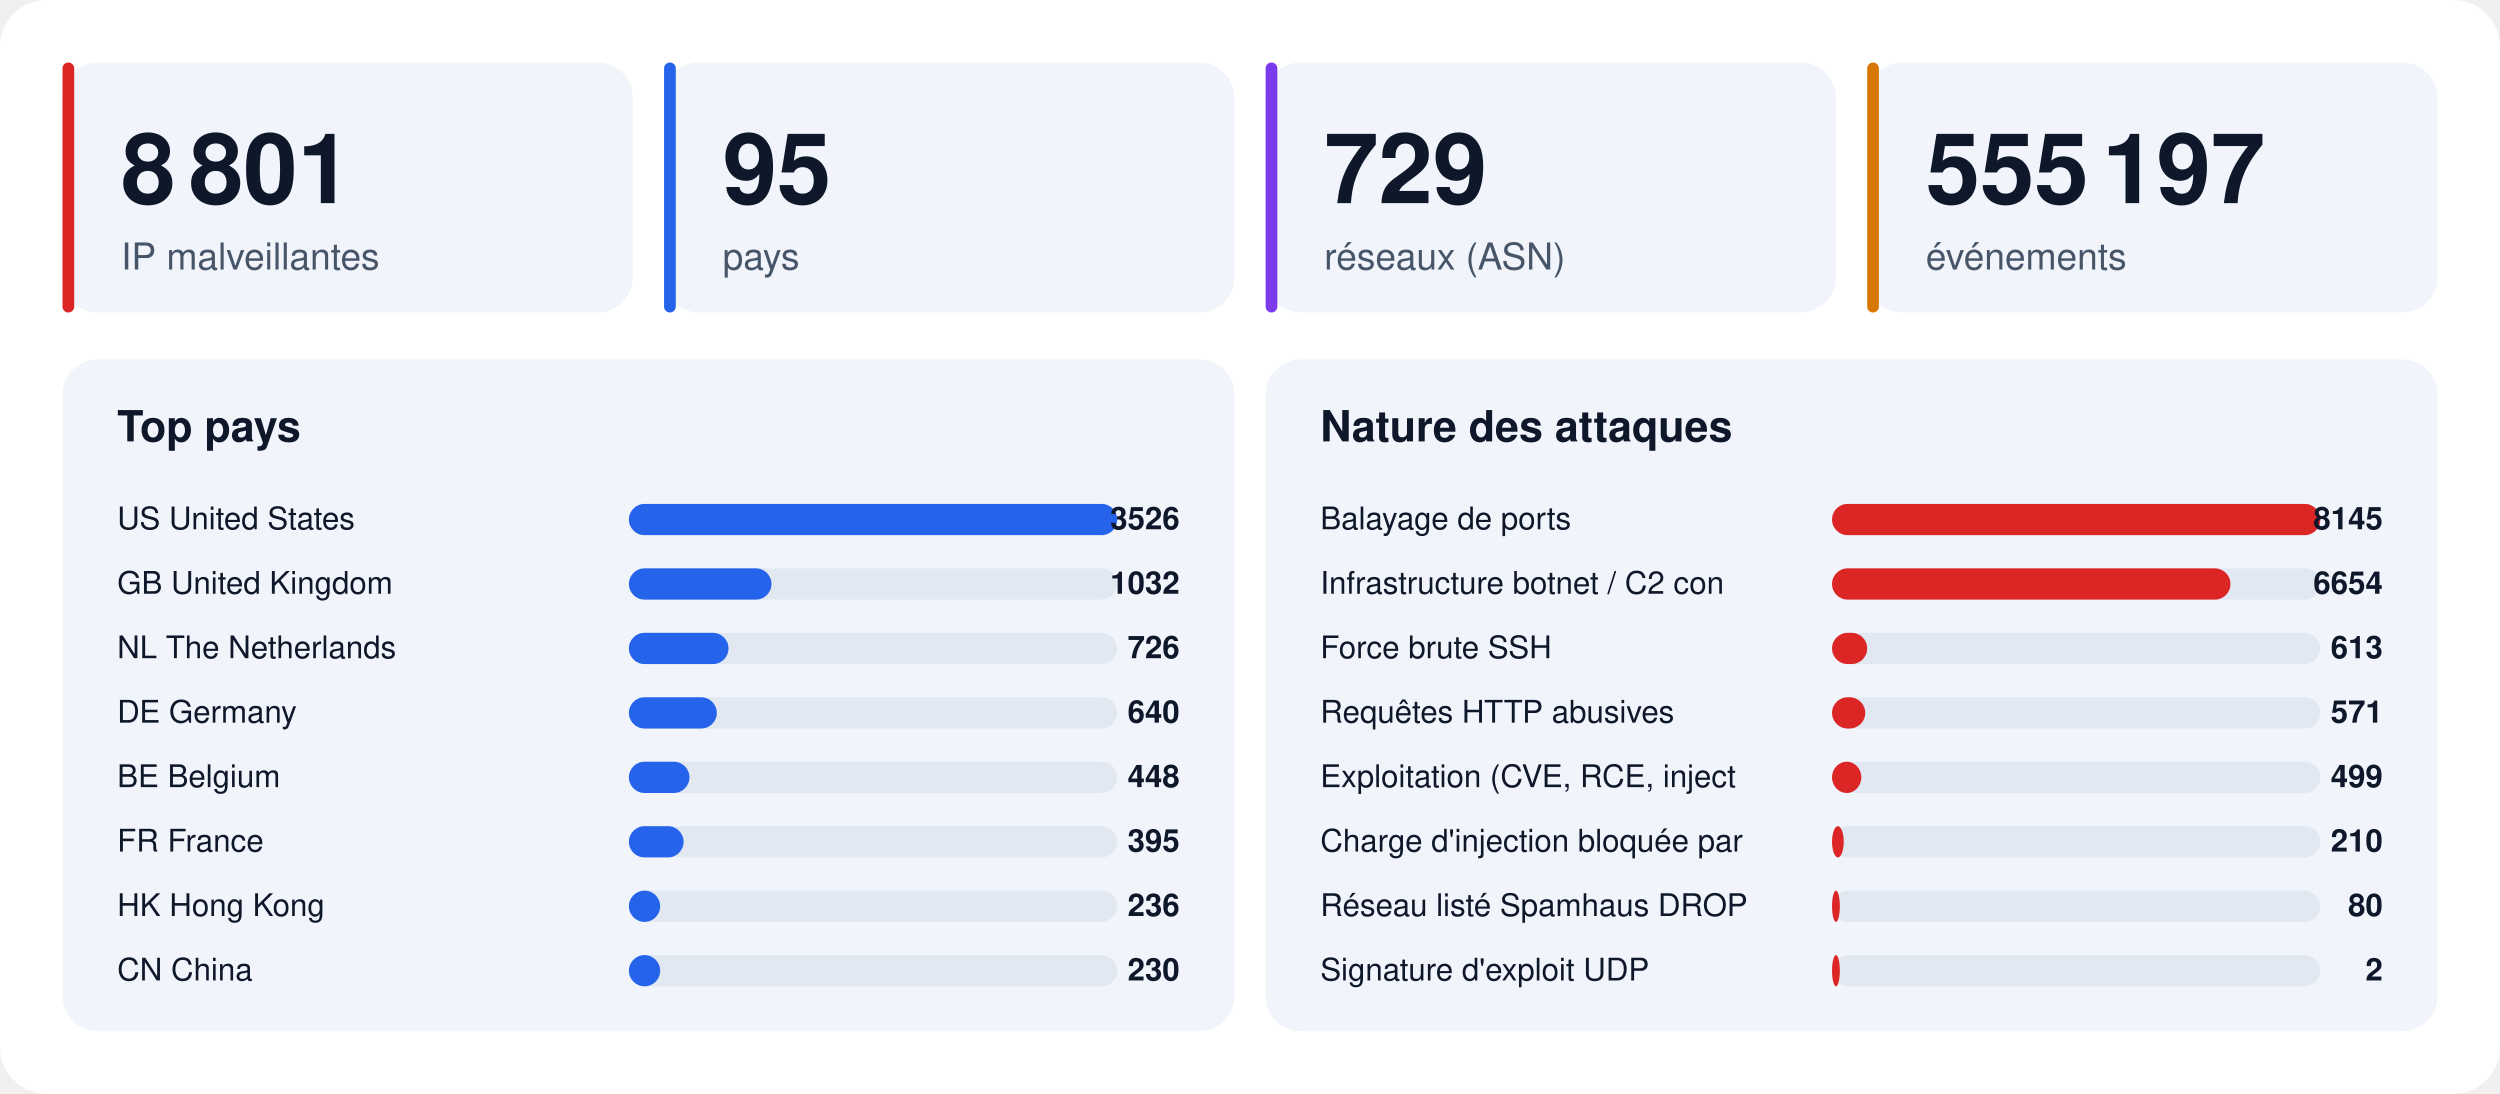
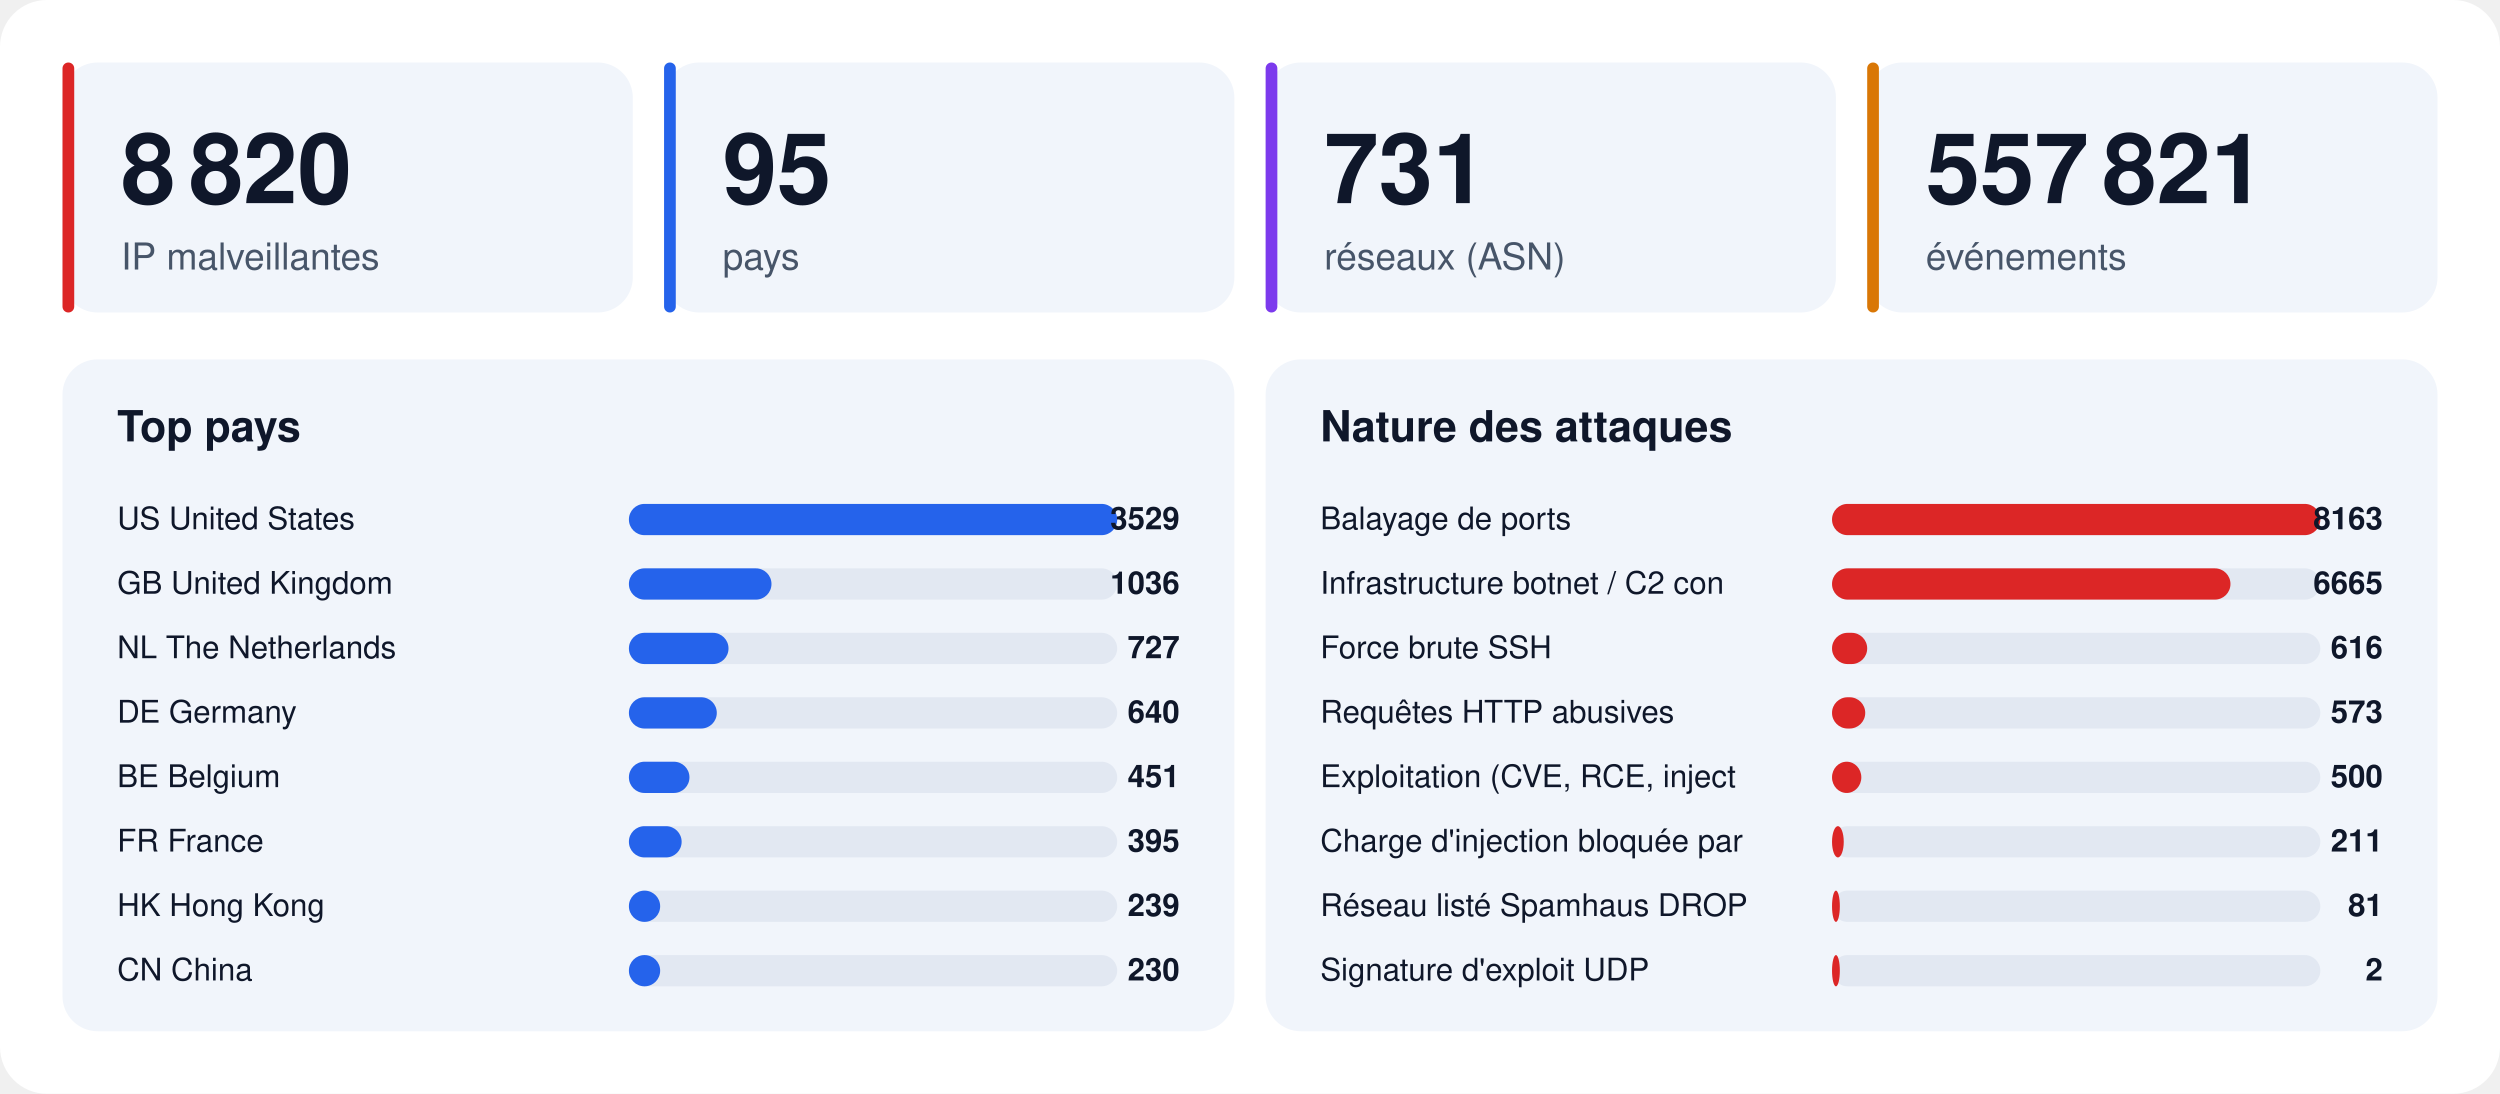
<svg xmlns="http://www.w3.org/2000/svg" width="1280" height="560" viewBox="0 0 1280 560" font-family="-apple-system,BlinkMacSystemFont,'Segoe UI',Helvetica,Arial,sans-serif">
  <rect width="1280" height="560" rx="24" fill="#ffffff" />
  <rect x="32" y="32" width="292" height="128" rx="18" fill="#f1f5fb" />
  <rect x="32" y="32" width="6" height="128" rx="3" fill="#dc2626" />
-   <text x="62" y="104" font-size="50" font-weight="800" fill="#0f172a">8 801</text>
+   <text x="62" y="104" font-size="50" font-weight="800" fill="#0f172a">8 820</text>
  <text x="62" y="138" font-size="19" fill="#475569">IP malveillantes</text>
  <rect x="340" y="32" width="292" height="128" rx="18" fill="#f1f5fb" />
  <rect x="340" y="32" width="6" height="128" rx="3" fill="#2563eb" />
  <text x="370" y="104" font-size="50" font-weight="800" fill="#0f172a">95</text>
  <text x="370" y="138" font-size="19" fill="#475569">pays</text>
  <rect x="648" y="32" width="292" height="128" rx="18" fill="#f1f5fb" />
  <rect x="648" y="32" width="6" height="128" rx="3" fill="#7c3aed" />
-   <text x="678" y="104" font-size="50" font-weight="800" fill="#0f172a">729</text>
+   <text x="678" y="104" font-size="50" font-weight="800" fill="#0f172a">731</text>
  <text x="678" y="138" font-size="19" fill="#475569">réseaux (ASN)</text>
  <rect x="956" y="32" width="292" height="128" rx="18" fill="#f1f5fb" />
  <rect x="956" y="32" width="6" height="128" rx="3" fill="#d97706" />
-   <text x="986" y="104" font-size="50" font-weight="800" fill="#0f172a">555 197</text>
+   <text x="986" y="104" font-size="50" font-weight="800" fill="#0f172a">557 821</text>
  <text x="986" y="138" font-size="19" fill="#475569">événements</text>
  <rect x="32" y="184" width="600" height="344" rx="18" fill="#f1f5fb" />
  <text x="60" y="226" font-size="22" font-weight="700" fill="#0f172a">Top pays</text>
  <text x="60" y="271" font-size="16" fill="#0f172a">US  United States</text>
  <rect x="322" y="258" width="250" height="16" rx="8" fill="#e2e8f2" />
  <rect x="322" y="258" width="250" height="16" rx="8" fill="#2563eb" />
-   <text x="604" y="271" font-size="16" font-weight="700" text-anchor="end" fill="#0f172a">3526</text>
+   <text x="604" y="271" font-size="16" font-weight="700" text-anchor="end" fill="#0f172a">3529</text>
  <text x="60" y="304" font-size="16" fill="#0f172a">GB  United Kingdom</text>
  <rect x="322" y="291" width="250" height="16" rx="8" fill="#e2e8f2" />
  <rect x="322" y="291" width="73" height="16" rx="8" fill="#2563eb" />
-   <text x="604" y="304" font-size="16" font-weight="700" text-anchor="end" fill="#0f172a">1032</text>
+   <text x="604" y="304" font-size="16" font-weight="700" text-anchor="end" fill="#0f172a">1036</text>
  <text x="60" y="337" font-size="16" fill="#0f172a">NL  The Netherlands</text>
  <rect x="322" y="324" width="250" height="16" rx="8" fill="#e2e8f2" />
  <rect x="322" y="324" width="51" height="16" rx="8" fill="#2563eb" />
-   <text x="604" y="337" font-size="16" font-weight="700" text-anchor="end" fill="#0f172a">726</text>
+   <text x="604" y="337" font-size="16" font-weight="700" text-anchor="end" fill="#0f172a">727</text>
  <text x="60" y="370" font-size="16" fill="#0f172a">DE  Germany</text>
  <rect x="322" y="357" width="250" height="16" rx="8" fill="#e2e8f2" />
  <rect x="322" y="357" width="45" height="16" rx="8" fill="#2563eb" />
  <text x="604" y="370" font-size="16" font-weight="700" text-anchor="end" fill="#0f172a">640</text>
  <text x="60" y="403" font-size="16" fill="#0f172a">BE  Belgium</text>
  <rect x="322" y="390" width="250" height="16" rx="8" fill="#e2e8f2" />
  <rect x="322" y="390" width="31" height="16" rx="8" fill="#2563eb" />
-   <text x="604" y="403" font-size="16" font-weight="700" text-anchor="end" fill="#0f172a">448</text>
+   <text x="604" y="403" font-size="16" font-weight="700" text-anchor="end" fill="#0f172a">451</text>
  <text x="60" y="436" font-size="16" fill="#0f172a">FR  France</text>
  <rect x="322" y="423" width="250" height="16" rx="8" fill="#e2e8f2" />
-   <rect x="322" y="423" width="28" height="16" rx="8" fill="#2563eb" />
+   <rect x="322" y="423" width="27" height="16" rx="8" fill="#2563eb" />
  <text x="604" y="436" font-size="16" font-weight="700" text-anchor="end" fill="#0f172a">395</text>
  <text x="60" y="469" font-size="16" fill="#0f172a">HK  Hong Kong</text>
  <rect x="322" y="456" width="250" height="16" rx="8" fill="#e2e8f2" />
  <rect x="322" y="456" width="16" height="16" rx="8" fill="#2563eb" />
-   <text x="604" y="469" font-size="16" font-weight="700" text-anchor="end" fill="#0f172a">236</text>
+   <text x="604" y="469" font-size="16" font-weight="700" text-anchor="end" fill="#0f172a">239</text>
  <text x="60" y="502" font-size="16" fill="#0f172a">CN  China</text>
  <rect x="322" y="489" width="250" height="16" rx="8" fill="#e2e8f2" />
  <rect x="322" y="489" width="16" height="16" rx="8" fill="#2563eb" />
  <text x="604" y="502" font-size="16" font-weight="700" text-anchor="end" fill="#0f172a">230</text>
  <rect x="648" y="184" width="600" height="344" rx="18" fill="#f1f5fb" />
  <text x="676" y="226" font-size="22" font-weight="700" fill="#0f172a">Nature des attaques</text>
  <text x="676" y="271" font-size="16" fill="#0f172a">Balayage de ports</text>
  <rect x="938" y="258" width="250" height="16" rx="8" fill="#e2e8f2" />
  <rect x="938" y="258" width="250" height="16" rx="8" fill="#dc2626" />
-   <text x="1220" y="271" font-size="16" font-weight="700" text-anchor="end" fill="#0f172a">8145</text>
+   <text x="1220" y="271" font-size="16" font-weight="700" text-anchor="end" fill="#0f172a">8163</text>
  <text x="676" y="304" font-size="16" fill="#0f172a">Infrastructure botnet / C2 con</text>
  <rect x="938" y="291" width="250" height="16" rx="8" fill="#e2e8f2" />
  <rect x="938" y="291" width="204" height="16" rx="8" fill="#dc2626" />
-   <text x="1220" y="304" font-size="16" font-weight="700" text-anchor="end" fill="#0f172a">6654</text>
+   <text x="1220" y="304" font-size="16" font-weight="700" text-anchor="end" fill="#0f172a">6665</text>
  <text x="676" y="337" font-size="16" fill="#0f172a">Force brute SSH</text>
  <rect x="938" y="324" width="250" height="16" rx="8" fill="#e2e8f2" />
  <rect x="938" y="324" width="18" height="16" rx="8" fill="#dc2626" />
-   <text x="1220" y="337" font-size="16" font-weight="700" text-anchor="end" fill="#0f172a">613</text>
+   <text x="1220" y="337" font-size="16" font-weight="700" text-anchor="end" fill="#0f172a">616</text>
  <text x="676" y="370" font-size="16" fill="#0f172a">Requêtes HTTP abusives</text>
  <rect x="938" y="357" width="250" height="16" rx="8" fill="#e2e8f2" />
  <rect x="938" y="357" width="17" height="16" rx="8" fill="#dc2626" />
-   <text x="1220" y="370" font-size="16" font-weight="700" text-anchor="end" fill="#0f172a">571</text>
+   <text x="1220" y="370" font-size="16" font-weight="700" text-anchor="end" fill="#0f172a">573</text>
  <text x="676" y="403" font-size="16" fill="#0f172a">Exploitation (CVE, RCE, inject</text>
  <rect x="938" y="390" width="250" height="16" rx="8" fill="#e2e8f2" />
  <rect x="938" y="390" width="15" height="16" rx="8" fill="#dc2626" />
-   <text x="1220" y="403" font-size="16" font-weight="700" text-anchor="end" fill="#0f172a">499</text>
+   <text x="1220" y="403" font-size="16" font-weight="700" text-anchor="end" fill="#0f172a">500</text>
  <text x="676" y="436" font-size="16" fill="#0f172a">Charge d'injection bloquée par</text>
  <rect x="938" y="423" width="250" height="16" rx="8" fill="#e2e8f2" />
  <rect x="938" y="423" width="6" height="16" rx="8" fill="#dc2626" />
-   <text x="1220" y="436" font-size="16" font-weight="700" text-anchor="end" fill="#0f172a">210</text>
+   <text x="1220" y="436" font-size="16" font-weight="700" text-anchor="end" fill="#0f172a">211</text>
  <text x="676" y="469" font-size="16" fill="#0f172a">Réseau listé Spamhaus DROP</text>
  <rect x="938" y="456" width="250" height="16" rx="8" fill="#e2e8f2" />
  <rect x="938" y="456" width="4" height="16" rx="8" fill="#dc2626" />
-   <text x="1220" y="469" font-size="16" font-weight="700" text-anchor="end" fill="#0f172a">80</text>
+   <text x="1220" y="469" font-size="16" font-weight="700" text-anchor="end" fill="#0f172a">81</text>
  <text x="676" y="502" font-size="16" fill="#0f172a">Signature d'exploit UDP</text>
  <rect x="938" y="489" width="250" height="16" rx="8" fill="#e2e8f2" />
  <rect x="938" y="489" width="4" height="16" rx="8" fill="#dc2626" />
  <text x="1220" y="502" font-size="16" font-weight="700" text-anchor="end" fill="#0f172a">2</text>
</svg>
